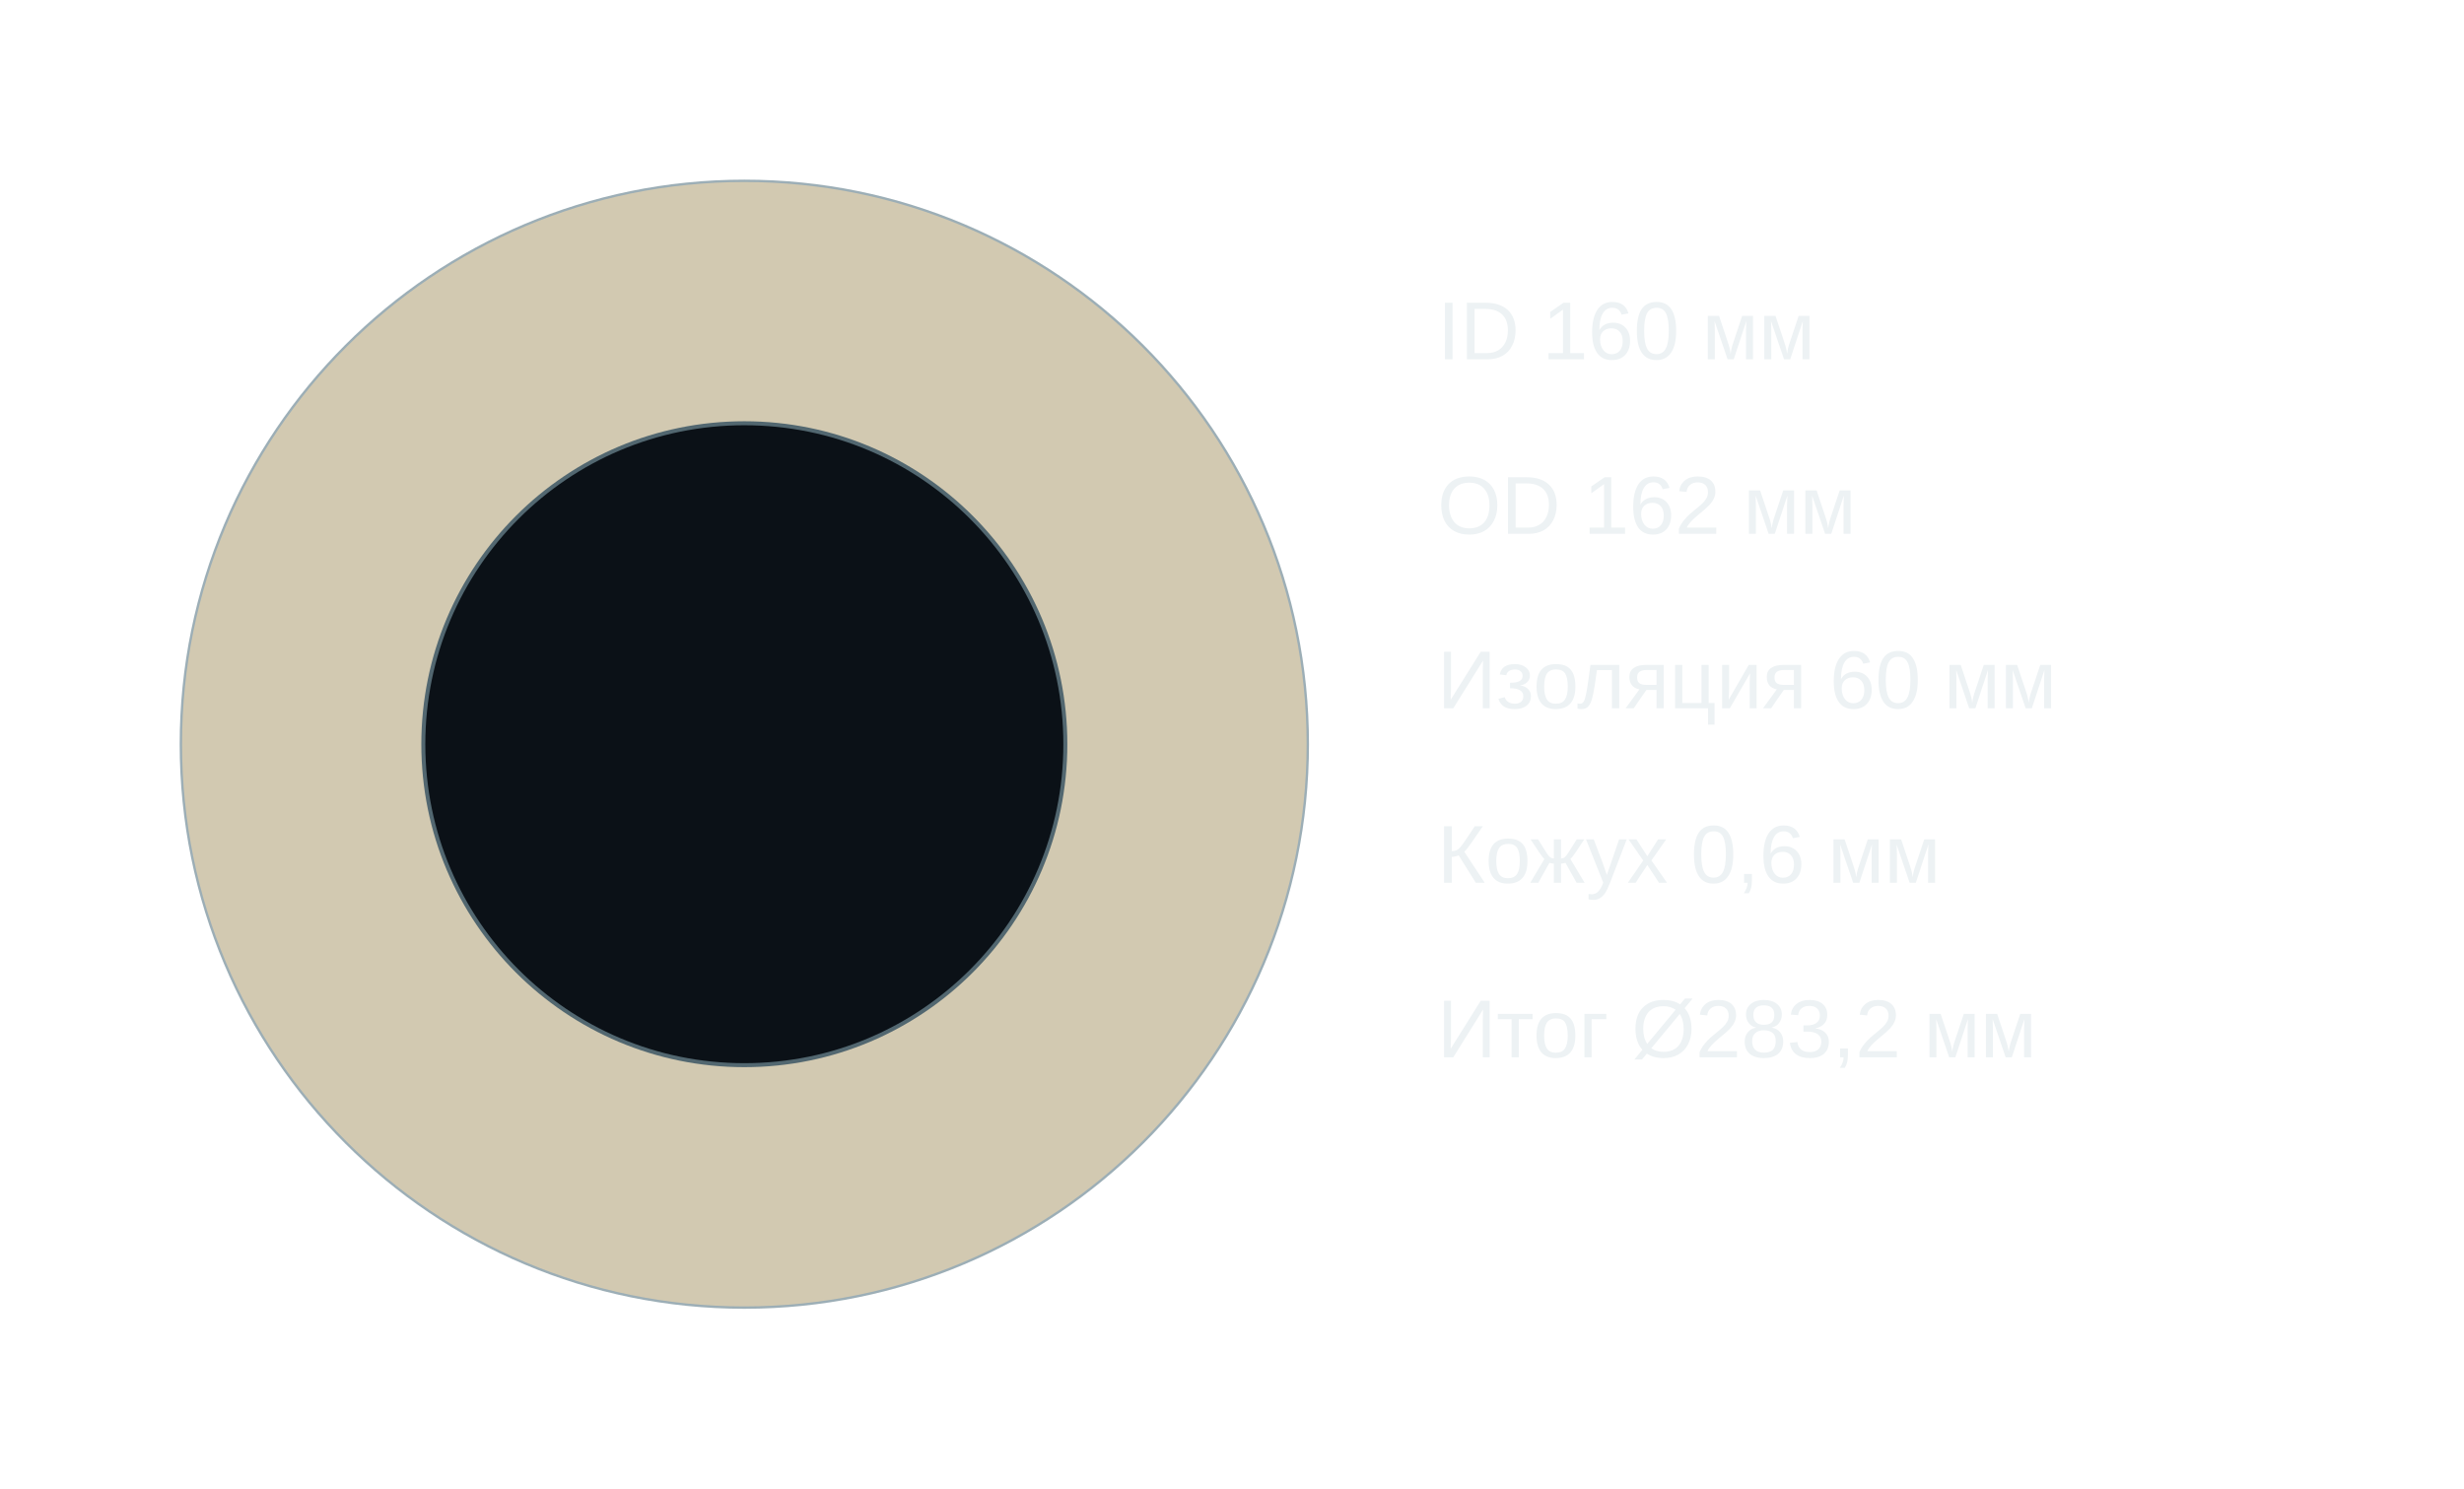
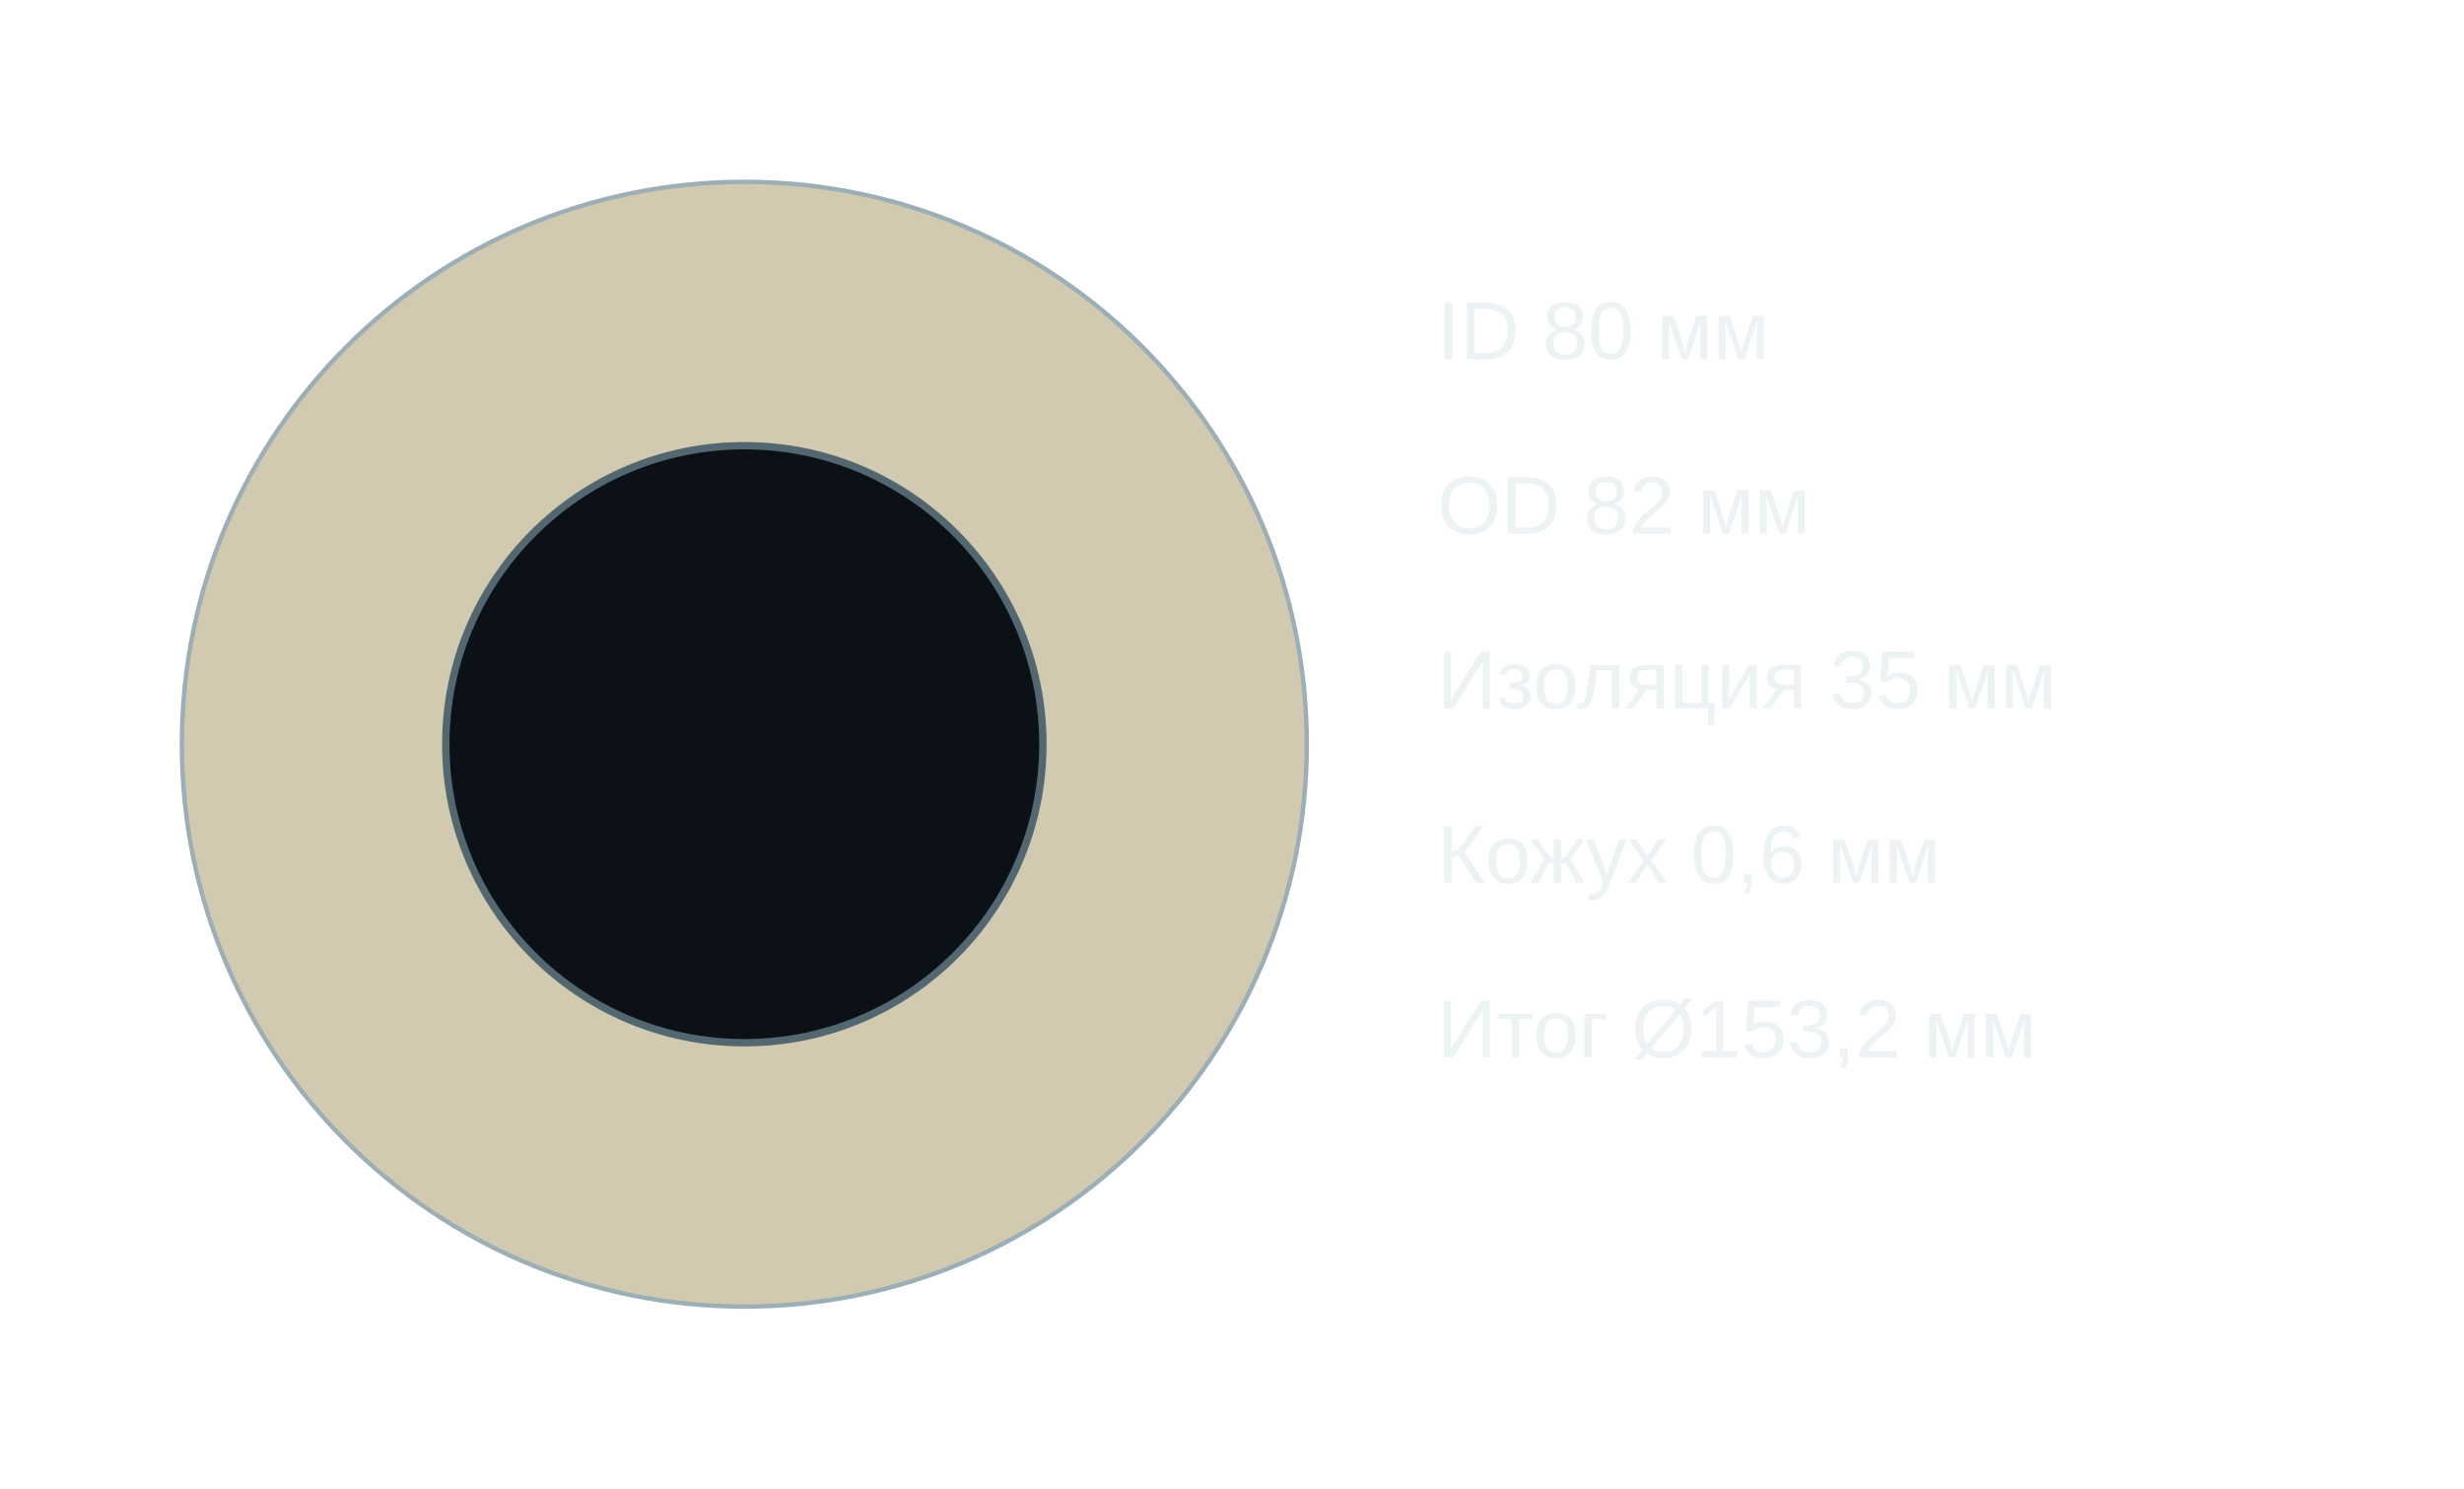
- <svg xmlns="http://www.w3.org/2000/svg" viewBox="0 0 480 290" role="img" aria-label="Дымовой выход генератора · не соединён">
+ <svg xmlns="http://www.w3.org/2000/svg" viewBox="0 0 480 290" role="img" aria-label="Дымовой канал · генератор → задний выпуск">
  <circle cx="145" cy="145" r="110.000" fill="#9caeb6" />
-   <circle cx="145" cy="145" r="109.534" fill="#d2c9b1" />
-   <circle cx="145" cy="145" r="62.924" fill="#526770" />
-   <circle cx="145" cy="145" r="62.147" fill="#0b1117" />
+   <circle cx="145" cy="145" r="109.138" fill="#d2c9b1" />
+   <circle cx="145" cy="145" r="58.877" fill="#526770" />
+   <circle cx="145" cy="145" r="57.441" fill="#0b1117" />
  <g fill="#edf2f4" font-family="Arial" font-size="16">
-     <text x="280" y="70">ID 160 мм</text>
-     <text x="280" y="104">OD 162 мм</text>
-     <text x="280" y="138">Изоляция 60 мм</text>
+     <text x="280" y="70">ID 80 мм</text>
+     <text x="280" y="104">OD 82 мм</text>
+     <text x="280" y="138">Изоляция 35 мм</text>
    <text x="280" y="172">Кожух 0,6 мм</text>
-     <text x="280" y="206">Итог Ø283,2 мм</text>
+     <text x="280" y="206">Итог Ø153,2 мм</text>
  </g>
</svg>
